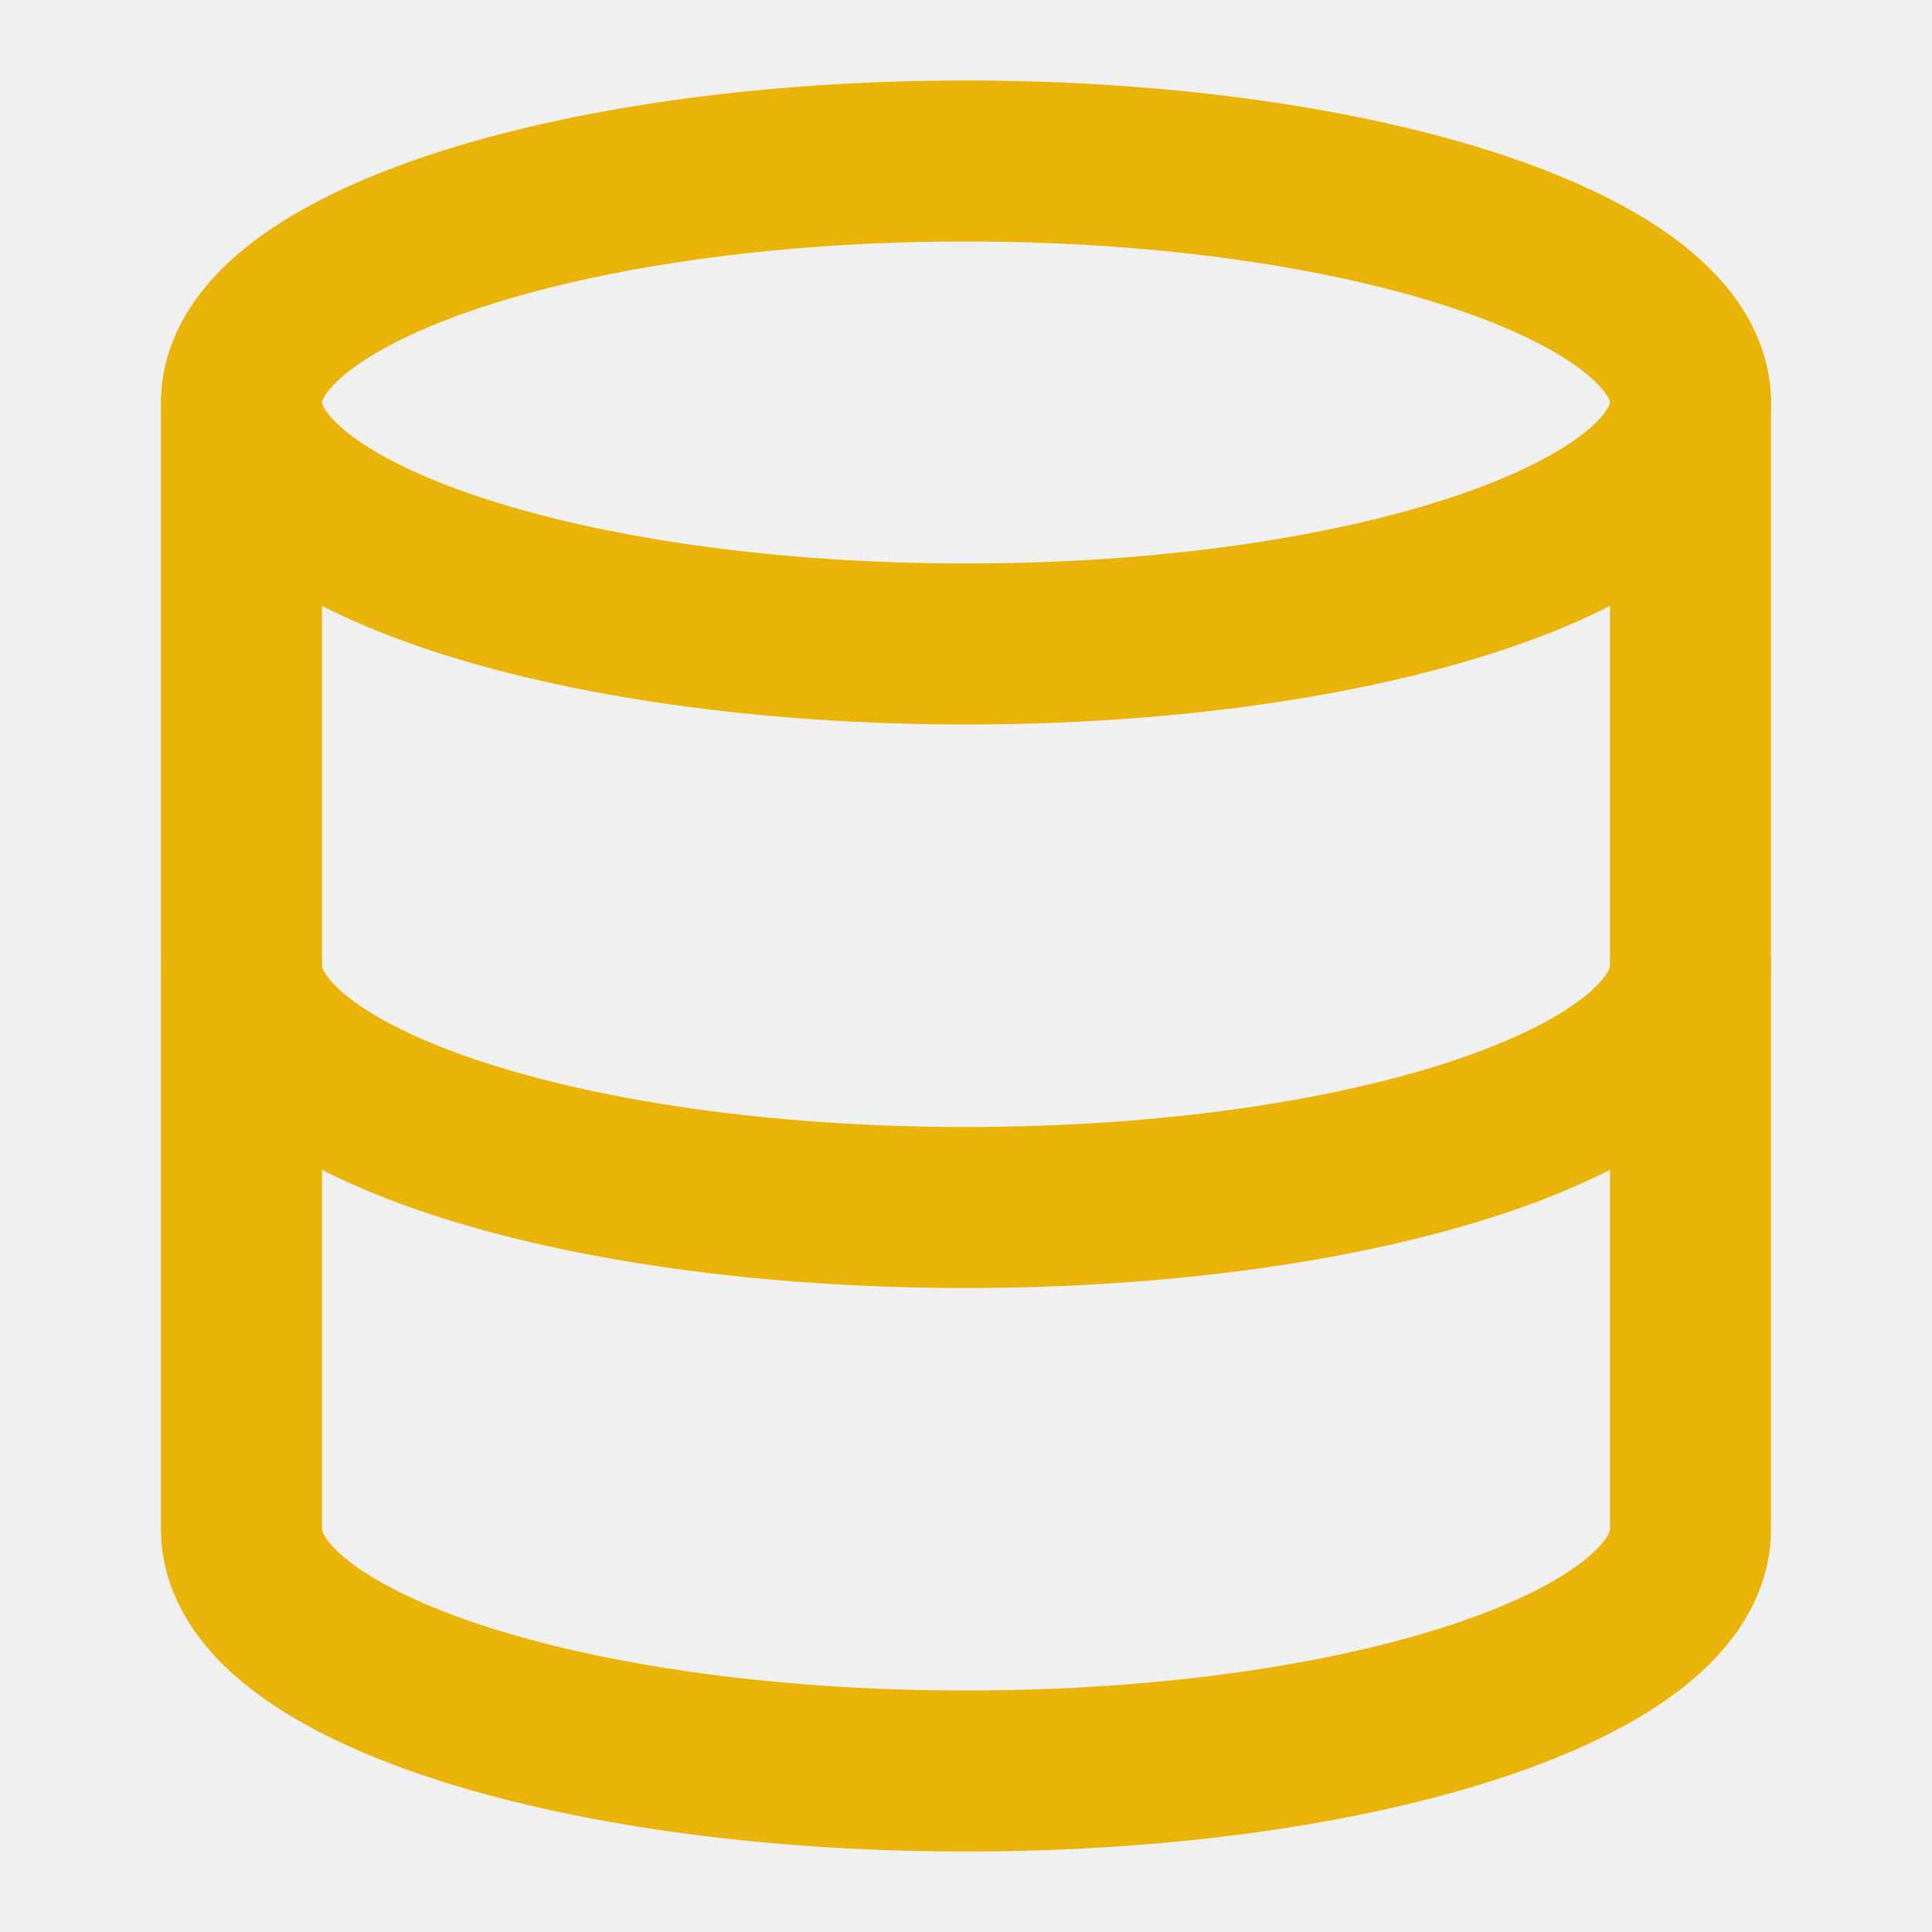
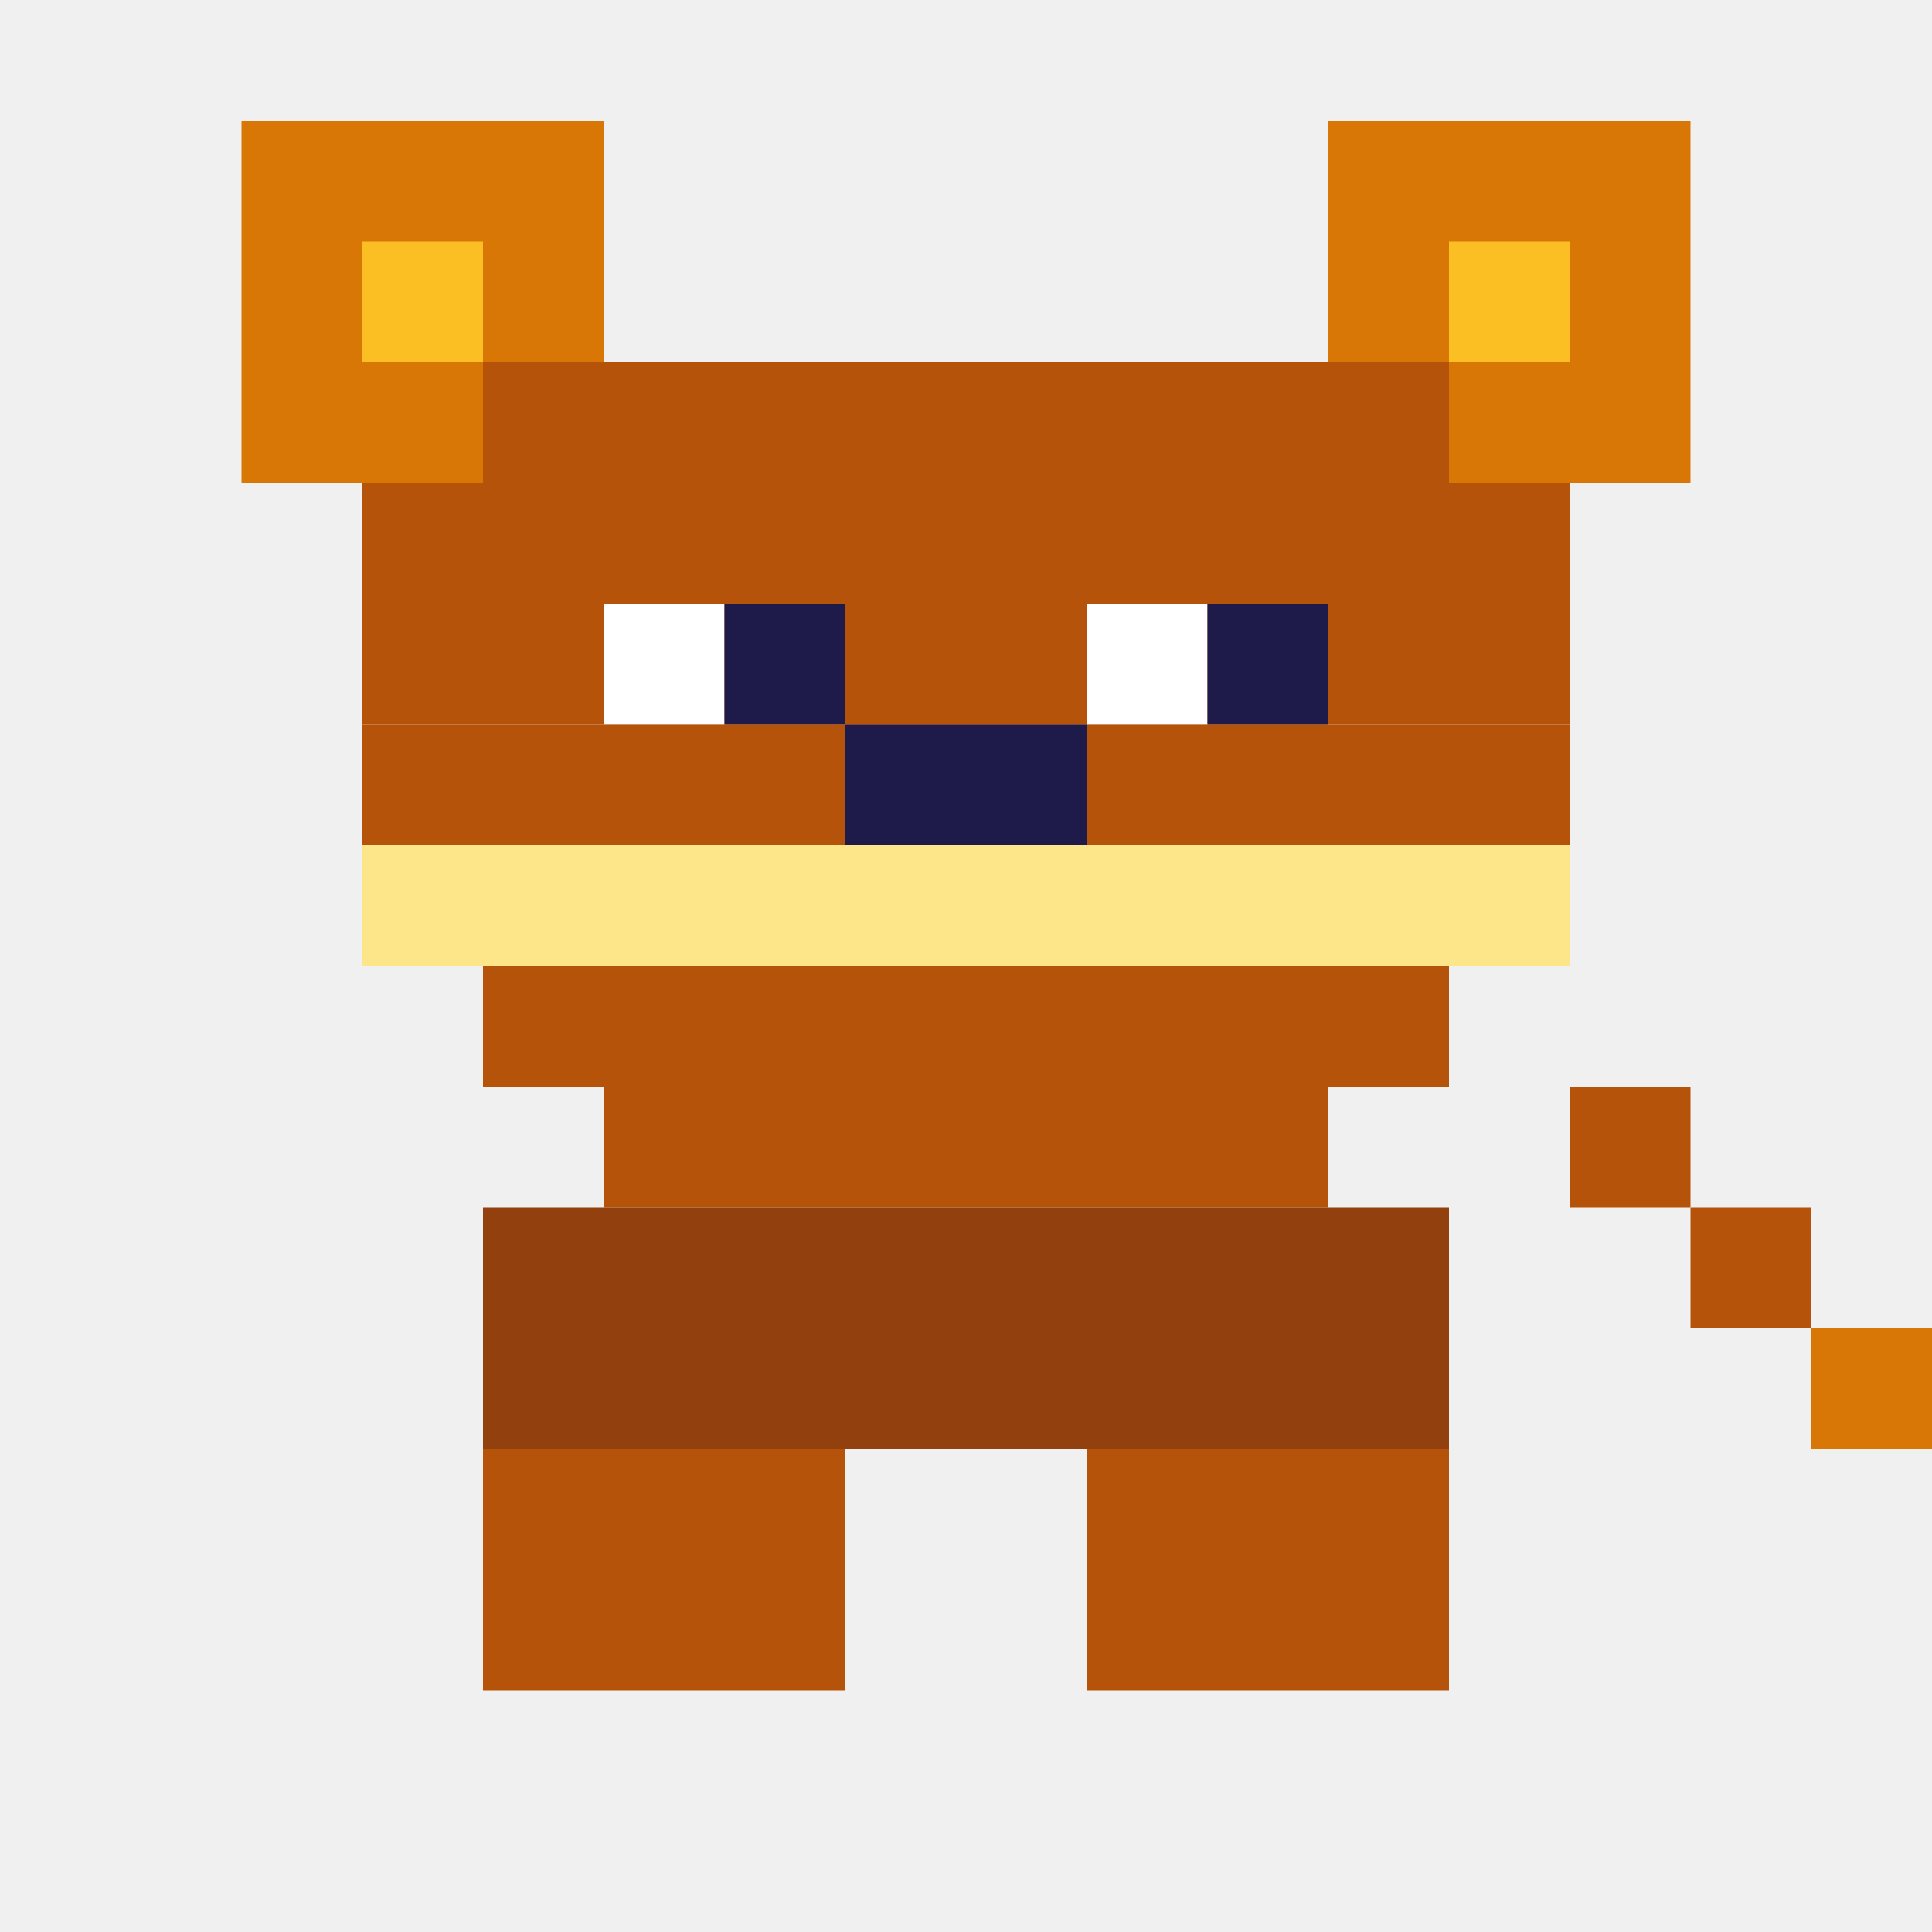
- <svg xmlns="http://www.w3.org/2000/svg" width="24" height="24" viewBox="0 0 24 24" fill="none" stroke="#eab308" stroke-width="2" stroke-linecap="round" stroke-linejoin="round">
-   <ellipse cx="12" cy="5" rx="9" ry="3" />
-   <path d="M21 12c0 1.66-4 3-9 3s-9-1.34-9-3" />
-   <path d="M3 5v14c0 1.66 4 3 9 3s9-1.34 9-3V5" />
+ <svg xmlns="http://www.w3.org/2000/svg" width="64" height="64" viewBox="0 0 16 16">
+   <rect x="2" y="1" width="3" height="3" fill="#d97706" />
+   <rect x="3" y="2" width="1" height="1" fill="#fbbf24" />
+   <rect x="11" y="1" width="3" height="3" fill="#d97706" />
+   <rect x="12" y="2" width="1" height="1" fill="#fbbf24" />
+   <rect x="4" y="3" width="8" height="1" fill="#b45309" />
+   <rect x="3" y="4" width="10" height="1" fill="#b45309" />
+   <rect x="3" y="5" width="10" height="1" fill="#b45309" />
+   <rect x="5" y="5" width="1" height="1" fill="#fff" />
+   <rect x="6" y="5" width="1" height="1" fill="#1e1b4b" />
+   <rect x="9" y="5" width="1" height="1" fill="#fff" />
+   <rect x="10" y="5" width="1" height="1" fill="#1e1b4b" />
+   <rect x="3" y="6" width="10" height="1" fill="#b45309" />
+   <rect x="7" y="6" width="2" height="1" fill="#1e1b4b" />
+   <rect x="3" y="7" width="10" height="1" fill="#fde68a" />
+   <rect x="4" y="8" width="8" height="1" fill="#b45309" />
+   <rect x="5" y="9" width="6" height="1" fill="#b45309" />
+   <rect x="4" y="10" width="8" height="2" fill="#92400e" />
+   <rect x="4" y="12" width="3" height="2" fill="#b45309" />
+   <rect x="9" y="12" width="3" height="2" fill="#b45309" />
+   <rect x="13" y="9" width="1" height="1" fill="#b45309" />
+   <rect x="14" y="10" width="1" height="1" fill="#b45309" />
+   <rect x="15" y="11" width="1" height="1" fill="#d97706" />
</svg>
